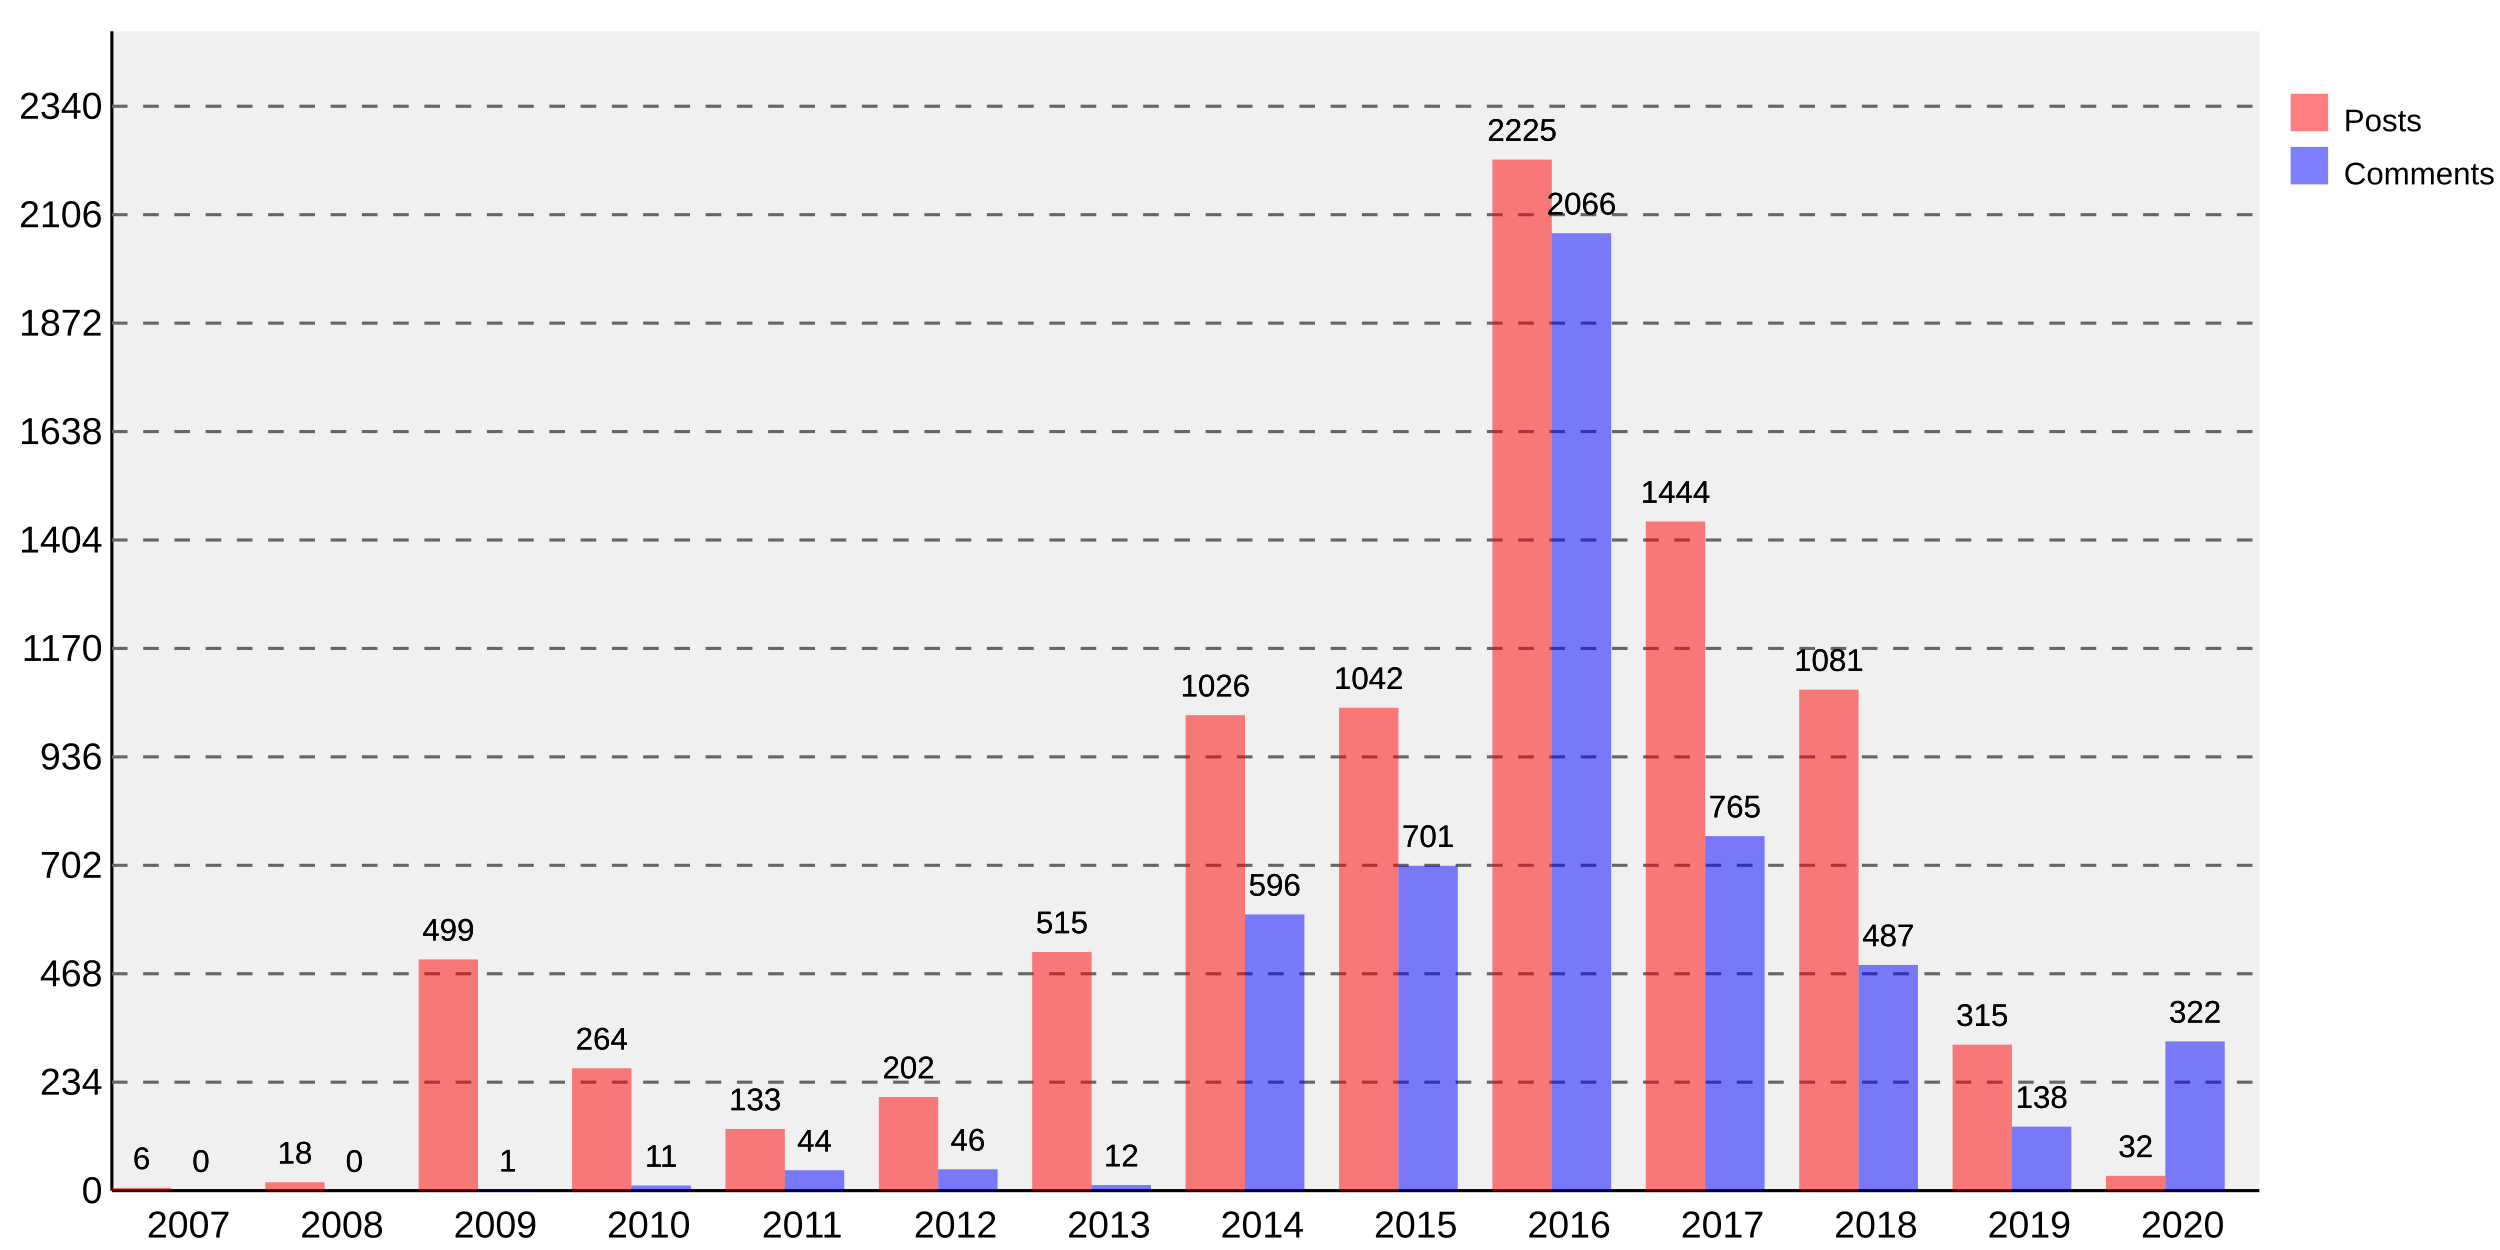
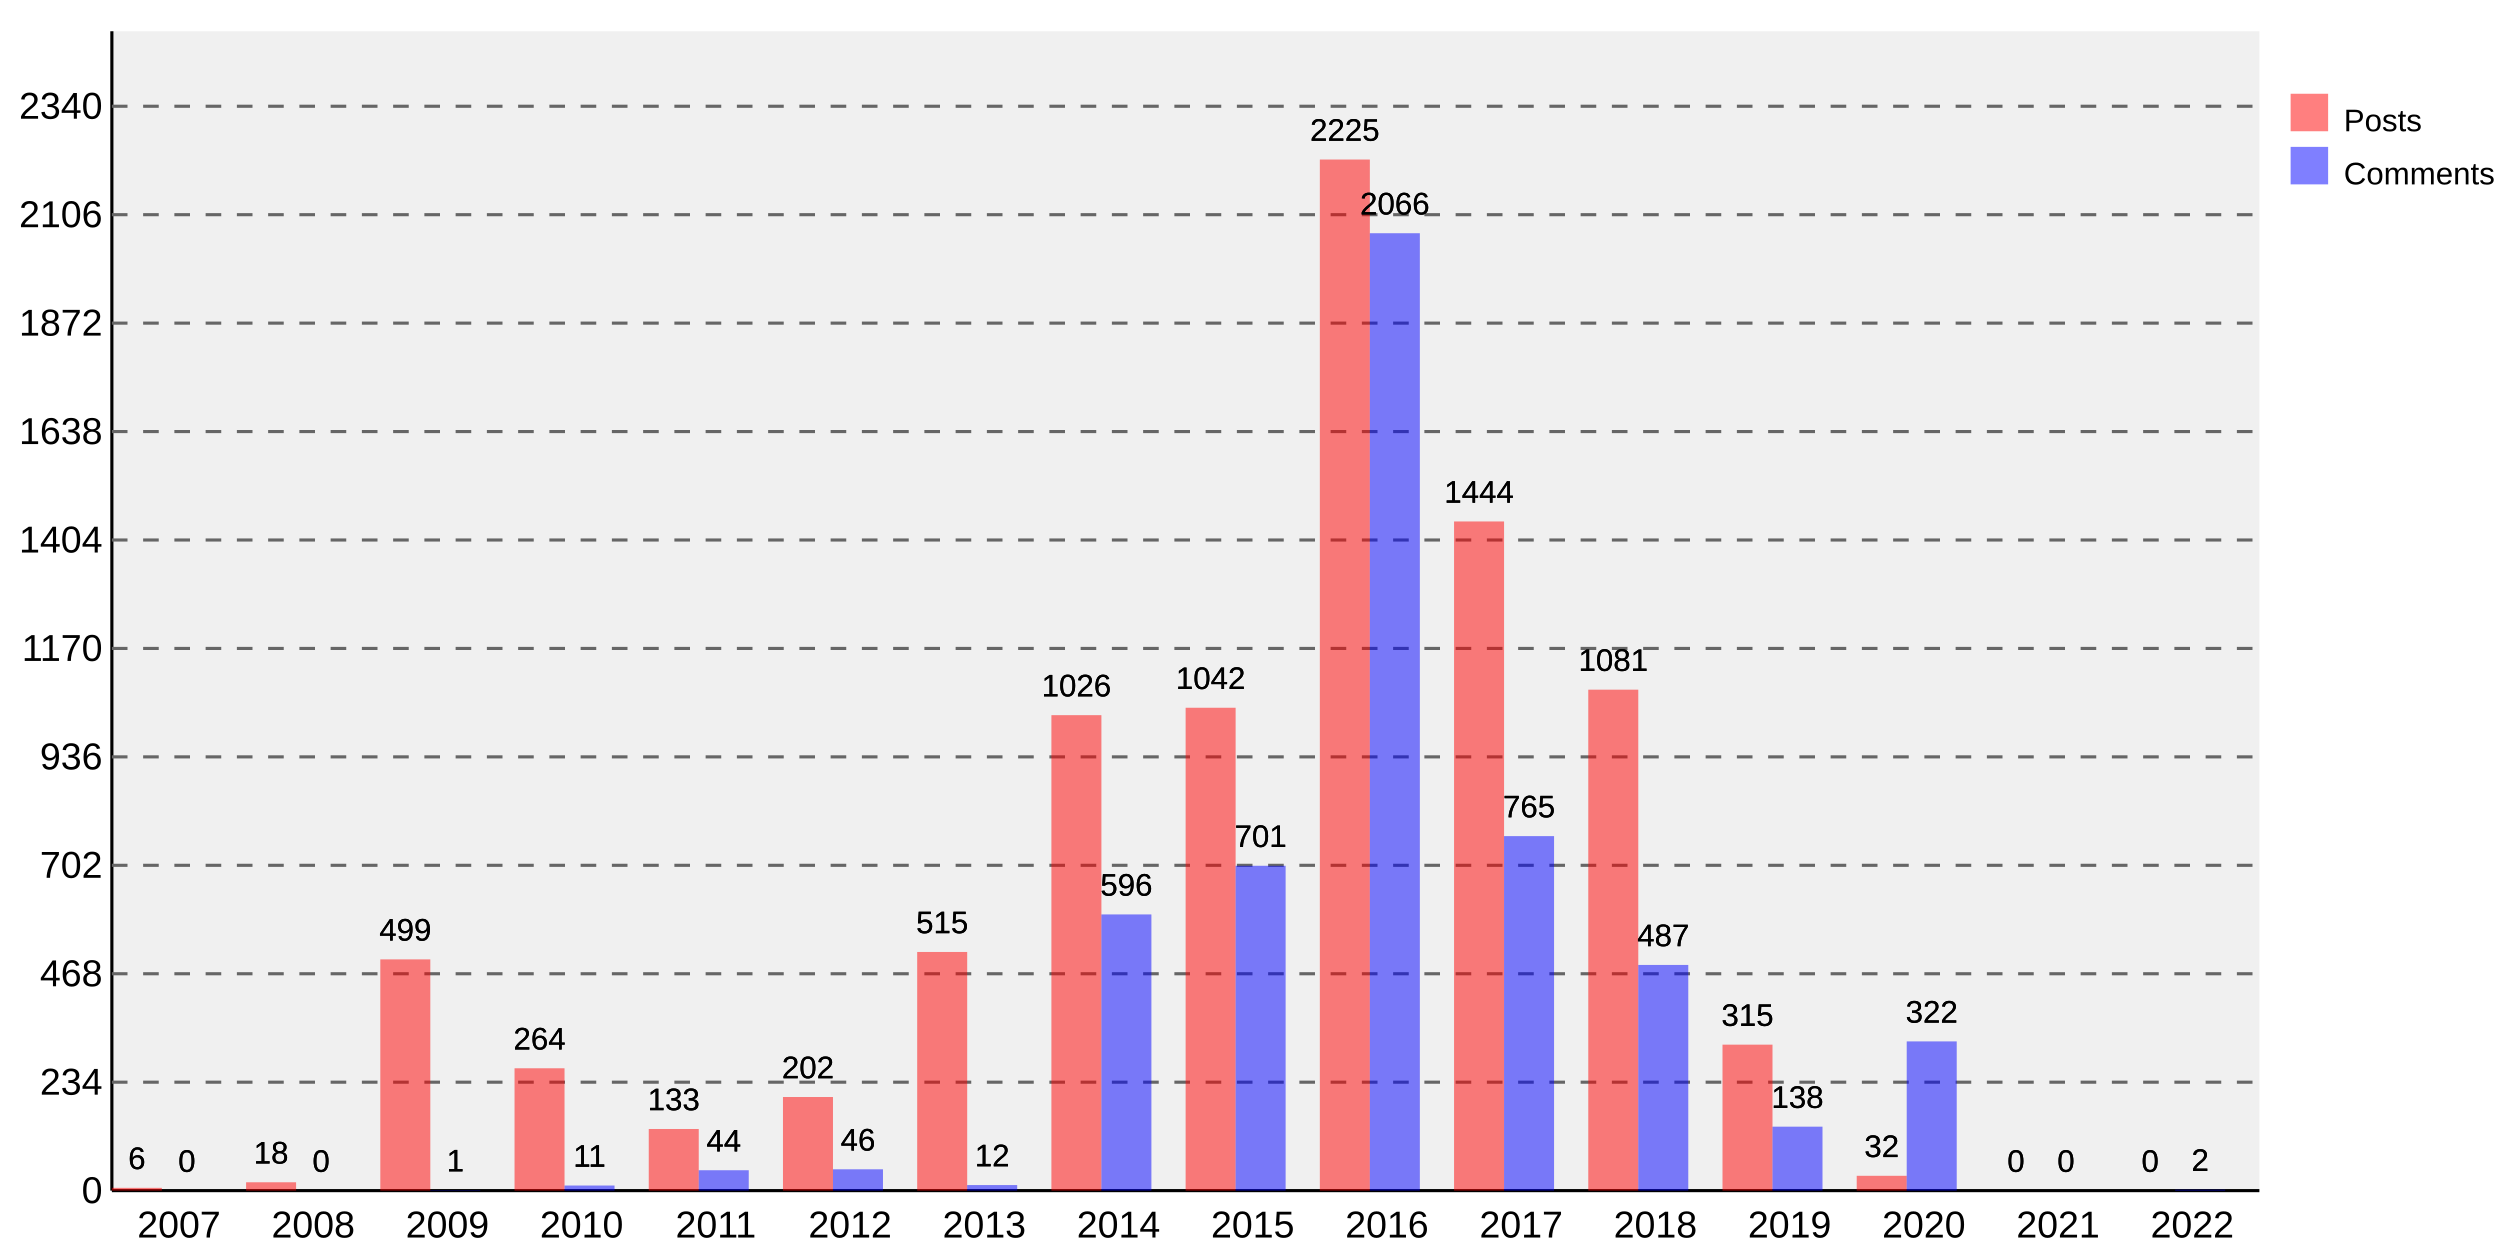
<svg xmlns="http://www.w3.org/2000/svg" viewBox="0 0 800 400">
  <defs>
    <style type="text/css">/*
Base styles for svg.charts.Graph
*/
.svgBackground {
    fill: #fff
    }
.graphBackground {
    fill: #f0f0f0
    }
/* graphs titles */
.mainTitle {
    text-anchor: middle;
    fill: #000;
    font-size: 16px;
    font-family: "Arial", sans-serif;
    font-weight: normal
    }
.subTitle {
    text-anchor: middle;
    fill: #999;
    font-size: 14px;
    font-family: "Arial", sans-serif;
    font-weight: normal
    }
.axis {
    stroke: #000;
    stroke-width: 1px
    }
.guideLines {
    stroke: #666;
    stroke-width: 1px;
    stroke-dasharray: 5, 5
    }
.xAxisLabels {
    text-anchor: middle;
    fill: #000;
    font-size: 12px;
    font-family: "Arial", sans-serif;
    font-weight: normal
    }
.yAxisLabels {
    text-anchor: end;
    fill: #000;
    font-size: 12px;
    font-family: "Arial", sans-serif;
    font-weight: normal
    }
.xAxisTitle {
    text-anchor: middle;
    fill: #f00;
    font-size: 14px;
    font-family: "Arial", sans-serif;
    font-weight: normal
    }
.yAxisTitle {
    fill: #f00;
    text-anchor: middle;
    font-size: 14px;
    font-family: "Arial", sans-serif;
    font-weight: normal
    }
.dataPointLabel {
    fill: #000;
    text-anchor: middle;
    font-size: 10px;
    font-family: "Arial", sans-serif;
    font-weight: normal
    }
.staggerGuideLine {
    fill: none;
    stroke: #000;
    stroke-width: 0.5px
    }
.keyText {
    fill: #000;
    text-anchor: start;
    font-size: 10px;
    font-family: "Arial", sans-serif;
    font-weight: normal
    }
/*
default fill styles for multiple datasets (probably only use a single
dataset on this graph though)
*/
.key1, .fill1 {
    fill: #f00;
    fill-opacity: 0.5;
    stroke: none;
    stroke-width: 0.5px
    }
.key2, .fill2 {
    fill: #00f;
    fill-opacity: 0.5;
    stroke: none;
    stroke-width: 1px
    }
.key3, .fill3 {
    fill: #0f0;
    fill-opacity: 0.5;
    stroke: none;
    stroke-width: 1px
    }
.key4, .fill4 {
    fill: #fc0;
    fill-opacity: 0.5;
    stroke: none;
    stroke-width: 1px
    }
.key5, .fill5 {
    fill: #0cf;
    fill-opacity: 0.5;
    stroke: none;
    stroke-width: 1px
    }
.key6, .fill6 {
    fill: #f0f;
    fill-opacity: 0.5;
    stroke: none;
    stroke-width: 1px
    }
.key7, .fill7 {
    fill: #0ff;
    fill-opacity: 0.5;
    stroke: none;
    stroke-width: 1px
    }
.key8, .fill8 {
    fill: #ff0;
    fill-opacity: 0.5;
    stroke: none;
    stroke-width: 1px
    }
.key9, .fill9 {
    fill: #c66;
    fill-opacity: 0.5;
    stroke: none;
    stroke-width: 1px
    }
.key10, .fill10 {
    fill: #639;
    fill-opacity: 0.5;
    stroke: none;
    stroke-width: 1px
    }
.key11, .fill11 {
    fill: #390;
    fill-opacity: 0.5;
    stroke: none;
    stroke-width: 1px
    }
.key12, .fill12 {
    fill: #96F;
    fill-opacity: 0.5;
    stroke: none;
    stroke-width: 1px
    }</style>
  </defs>
  <rect width="800" height="400" x="0" y="0" class="svgBackground" />
  <g transform="translate (35.8 10)">
    <rect x="0" y="0" width="687.2" height="371" class="graphBackground" />
    <path d="M 0 0 v371" class="axis" id="xAxis" />
    <path d="M 0 371 h687.2" class="axis" id="yAxis" />
-     <text class="xAxisLabels" x="24.543" y="386" style="text-anchor: middle">2007</text>
-     <text class="xAxisLabels" x="73.629" y="386" style="text-anchor: middle">2008</text>
-     <text class="xAxisLabels" x="122.714" y="386" style="text-anchor: middle">2009</text>
-     <text class="xAxisLabels" x="171.8" y="386" style="text-anchor: middle">2010</text>
-     <text class="xAxisLabels" x="220.886" y="386" style="text-anchor: middle">2011</text>
-     <text class="xAxisLabels" x="269.971" y="386" style="text-anchor: middle">2012</text>
-     <text class="xAxisLabels" x="319.057" y="386" style="text-anchor: middle">2013</text>
-     <text class="xAxisLabels" x="368.143" y="386" style="text-anchor: middle">2014</text>
-     <text class="xAxisLabels" x="417.229" y="386" style="text-anchor: middle">2015</text>
-     <text class="xAxisLabels" x="466.314" y="386" style="text-anchor: middle">2016</text>
-     <text class="xAxisLabels" x="515.4" y="386" style="text-anchor: middle">2017</text>
-     <text class="xAxisLabels" x="564.486" y="386" style="text-anchor: middle">2018</text>
-     <text class="xAxisLabels" x="613.571" y="386" style="text-anchor: middle">2019</text>
-     <text class="xAxisLabels" x="662.657" y="386" style="text-anchor: middle">2020</text>
+     <text class="xAxisLabels" x="21.475" y="386" style="text-anchor: middle">2007</text>
+     <text class="xAxisLabels" x="64.425" y="386" style="text-anchor: middle">2008</text>
+     <text class="xAxisLabels" x="107.375" y="386" style="text-anchor: middle">2009</text>
+     <text class="xAxisLabels" x="150.325" y="386" style="text-anchor: middle">2010</text>
+     <text class="xAxisLabels" x="193.275" y="386" style="text-anchor: middle">2011</text>
+     <text class="xAxisLabels" x="236.225" y="386" style="text-anchor: middle">2012</text>
+     <text class="xAxisLabels" x="279.175" y="386" style="text-anchor: middle">2013</text>
+     <text class="xAxisLabels" x="322.125" y="386" style="text-anchor: middle">2014</text>
+     <text class="xAxisLabels" x="365.075" y="386" style="text-anchor: middle">2015</text>
+     <text class="xAxisLabels" x="408.025" y="386" style="text-anchor: middle">2016</text>
+     <text class="xAxisLabels" x="450.975" y="386" style="text-anchor: middle">2017</text>
+     <text class="xAxisLabels" x="493.925" y="386" style="text-anchor: middle">2018</text>
+     <text class="xAxisLabels" x="536.875" y="386" style="text-anchor: middle">2019</text>
+     <text class="xAxisLabels" x="579.825" y="386" style="text-anchor: middle">2020</text>
+     <text class="xAxisLabels" x="622.775" y="386" style="text-anchor: middle">2021</text>
+     <text class="xAxisLabels" x="665.725" y="386" style="text-anchor: middle">2022</text>
    <text class="yAxisLabels" x="-3" y="375.0" style="text-anchor: end">0</text>
    <text class="yAxisLabels" x="-3" y="340.3" style="text-anchor: end">234</text>
    <text class="yAxisLabels" x="-3" y="305.6" style="text-anchor: end">468</text>
    <text class="yAxisLabels" x="-3" y="270.9" style="text-anchor: end">702</text>
    <text class="yAxisLabels" x="-3" y="236.2" style="text-anchor: end">936</text>
    <text class="yAxisLabels" x="-3" y="201.5" style="text-anchor: end">1170</text>
    <text class="yAxisLabels" x="-3" y="166.8" style="text-anchor: end">1404</text>
    <text class="yAxisLabels" x="-3" y="132.1" style="text-anchor: end">1638</text>
    <text class="yAxisLabels" x="-3" y="97.4" style="text-anchor: end">1872</text>
    <text class="yAxisLabels" x="-3" y="62.7" style="text-anchor: end">2106</text>
    <text class="yAxisLabels" x="-3" y="28.0" style="text-anchor: end">2340</text>
    <path d="M 0 336.3 h687.2" class="guideLines" />
    <path d="M 0 301.6 h687.2" class="guideLines" />
    <path d="M 0 266.9 h687.2" class="guideLines" />
    <path d="M 0 232.2 h687.2" class="guideLines" />
    <path d="M 0 197.5 h687.2" class="guideLines" />
    <path d="M 0 162.8 h687.2" class="guideLines" />
    <path d="M 0 128.1 h687.2" class="guideLines" />
    <path d="M 0 93.4 h687.2" class="guideLines" />
    <path d="M 0 58.7 h687.2" class="guideLines" />
    <path d="M 0 24.0 h687.2" class="guideLines" />
-     <rect x="0.0" y="370.11" width="19.0" height="0.89" class="fill1" />
-     <rect x="19.0" y="371.0" width="19.0" height="0.0" class="fill2" />
-     <rect x="49.086" y="368.331" width="19.0" height="2.669" class="fill1" />
-     <rect x="68.086" y="371.0" width="19.0" height="0.0" class="fill2" />
-     <rect x="98.171" y="297.003" width="19.0" height="73.997" class="fill1" />
-     <rect x="117.171" y="370.852" width="19.0" height="0.148" class="fill2" />
-     <rect x="147.257" y="331.851" width="19.0" height="39.149" class="fill1" />
-     <rect x="166.257" y="369.369" width="19.0" height="1.631" class="fill2" />
-     <rect x="196.343" y="351.277" width="19.0" height="19.723" class="fill1" />
-     <rect x="215.343" y="364.475" width="19.0" height="6.525" class="fill2" />
-     <rect x="245.429" y="341.045" width="19.0" height="29.955" class="fill1" />
-     <rect x="264.429" y="364.179" width="19.0" height="6.821" class="fill2" />
-     <rect x="294.514" y="294.63" width="19.0" height="76.37" class="fill1" />
-     <rect x="313.514" y="369.221" width="19.0" height="1.779" class="fill2" />
-     <rect x="343.6" y="218.854" width="19.0" height="152.146" class="fill1" />
-     <rect x="362.6" y="282.619" width="19.0" height="88.381" class="fill2" />
-     <rect x="392.686" y="216.481" width="19.0" height="154.519" class="fill1" />
-     <rect x="411.686" y="267.048" width="19.0" height="103.952" class="fill2" />
-     <rect x="441.771" y="41.053" width="19.0" height="329.947" class="fill1" />
-     <rect x="460.771" y="64.632" width="19.0" height="306.368" class="fill2" />
-     <rect x="490.857" y="156.868" width="19.0" height="214.132" class="fill1" />
-     <rect x="509.857" y="257.558" width="19.0" height="113.442" class="fill2" />
-     <rect x="539.943" y="210.698" width="19.0" height="160.302" class="fill1" />
-     <rect x="558.943" y="298.782" width="19.0" height="72.218" class="fill2" />
-     <rect x="589.029" y="324.288" width="19.0" height="46.712" class="fill1" />
-     <rect x="608.029" y="350.536" width="19.0" height="20.464" class="fill2" />
-     <rect x="638.114" y="366.255" width="19.0" height="4.745" class="fill1" />
-     <rect x="657.114" y="323.25" width="19.0" height="47.75" class="fill2" />
+     <rect x="0.0" y="370.11" width="16.0" height="0.89" class="fill1" />
+     <rect x="16.0" y="371.0" width="16.0" height="0.0" class="fill2" />
+     <rect x="42.95" y="368.331" width="16.0" height="2.669" class="fill1" />
+     <rect x="58.95" y="371.0" width="16.0" height="0.0" class="fill2" />
+     <rect x="85.9" y="297.003" width="16.0" height="73.997" class="fill1" />
+     <rect x="101.9" y="370.852" width="16.0" height="0.148" class="fill2" />
+     <rect x="128.85" y="331.851" width="16.0" height="39.149" class="fill1" />
+     <rect x="144.85" y="369.369" width="16.0" height="1.631" class="fill2" />
+     <rect x="171.8" y="351.277" width="16.0" height="19.723" class="fill1" />
+     <rect x="187.8" y="364.475" width="16.0" height="6.525" class="fill2" />
+     <rect x="214.75" y="341.045" width="16.0" height="29.955" class="fill1" />
+     <rect x="230.75" y="364.179" width="16.0" height="6.821" class="fill2" />
+     <rect x="257.7" y="294.63" width="16.0" height="76.37" class="fill1" />
+     <rect x="273.7" y="369.221" width="16.0" height="1.779" class="fill2" />
+     <rect x="300.65" y="218.854" width="16.0" height="152.146" class="fill1" />
+     <rect x="316.65" y="282.619" width="16.0" height="88.381" class="fill2" />
+     <rect x="343.6" y="216.481" width="16.0" height="154.519" class="fill1" />
+     <rect x="359.6" y="267.048" width="16.0" height="103.952" class="fill2" />
+     <rect x="386.55" y="41.053" width="16.0" height="329.947" class="fill1" />
+     <rect x="402.55" y="64.632" width="16.0" height="306.368" class="fill2" />
+     <rect x="429.5" y="156.868" width="16.0" height="214.132" class="fill1" />
+     <rect x="445.5" y="257.558" width="16.0" height="113.442" class="fill2" />
+     <rect x="472.45" y="210.698" width="16.0" height="160.302" class="fill1" />
+     <rect x="488.45" y="298.782" width="16.0" height="72.218" class="fill2" />
+     <rect x="515.4" y="324.288" width="16.0" height="46.712" class="fill1" />
+     <rect x="531.4" y="350.536" width="16.0" height="20.464" class="fill2" />
+     <rect x="558.35" y="366.255" width="16.0" height="4.745" class="fill1" />
+     <rect x="574.35" y="323.25" width="16.0" height="47.75" class="fill2" />
+     <rect x="601.3" y="371.0" width="16.0" height="0.0" class="fill1" />
+     <rect x="617.3" y="371.0" width="16.0" height="0.0" class="fill2" />
+     <rect x="644.25" y="371.0" width="16.0" height="0.0" class="fill1" />
+     <rect x="660.25" y="370.703" width="16.0" height="0.297" class="fill2" />
    <g>
-       <text x="9.5" y="364.11" class="dataPointLabel" style="None stroke: #fff; stroke-width: 2;">6</text>
-       <text x="9.5" y="364.11" class="dataPointLabel">6</text>
-       <text x="28.5" y="365.0" class="dataPointLabel" style="None stroke: #fff; stroke-width: 2;">0</text>
-       <text x="28.5" y="365.0" class="dataPointLabel">0</text>
-       <text x="58.586" y="362.331" class="dataPointLabel" style="None stroke: #fff; stroke-width: 2;">18</text>
-       <text x="58.586" y="362.331" class="dataPointLabel">18</text>
-       <text x="77.586" y="365.0" class="dataPointLabel" style="None stroke: #fff; stroke-width: 2;">0</text>
-       <text x="77.586" y="365.0" class="dataPointLabel">0</text>
-       <text x="107.671" y="291.003" class="dataPointLabel" style="None stroke: #fff; stroke-width: 2;">499</text>
-       <text x="107.671" y="291.003" class="dataPointLabel">499</text>
-       <text x="126.671" y="364.852" class="dataPointLabel" style="None stroke: #fff; stroke-width: 2;">1</text>
-       <text x="126.671" y="364.852" class="dataPointLabel">1</text>
-       <text x="156.757" y="325.851" class="dataPointLabel" style="None stroke: #fff; stroke-width: 2;">264</text>
-       <text x="156.757" y="325.851" class="dataPointLabel">264</text>
-       <text x="175.757" y="363.369" class="dataPointLabel" style="None stroke: #fff; stroke-width: 2;">11</text>
-       <text x="175.757" y="363.369" class="dataPointLabel">11</text>
-       <text x="205.843" y="345.277" class="dataPointLabel" style="None stroke: #fff; stroke-width: 2;">133</text>
-       <text x="205.843" y="345.277" class="dataPointLabel">133</text>
-       <text x="224.843" y="358.475" class="dataPointLabel" style="None stroke: #fff; stroke-width: 2;">44</text>
-       <text x="224.843" y="358.475" class="dataPointLabel">44</text>
-       <text x="254.929" y="335.045" class="dataPointLabel" style="None stroke: #fff; stroke-width: 2;">202</text>
-       <text x="254.929" y="335.045" class="dataPointLabel">202</text>
-       <text x="273.929" y="358.179" class="dataPointLabel" style="None stroke: #fff; stroke-width: 2;">46</text>
-       <text x="273.929" y="358.179" class="dataPointLabel">46</text>
-       <text x="304.014" y="288.63" class="dataPointLabel" style="None stroke: #fff; stroke-width: 2;">515</text>
-       <text x="304.014" y="288.63" class="dataPointLabel">515</text>
-       <text x="323.014" y="363.221" class="dataPointLabel" style="None stroke: #fff; stroke-width: 2;">12</text>
-       <text x="323.014" y="363.221" class="dataPointLabel">12</text>
-       <text x="353.1" y="212.854" class="dataPointLabel" style="None stroke: #fff; stroke-width: 2;">1026</text>
-       <text x="353.1" y="212.854" class="dataPointLabel">1026</text>
-       <text x="372.1" y="276.619" class="dataPointLabel" style="None stroke: #fff; stroke-width: 2;">596</text>
-       <text x="372.1" y="276.619" class="dataPointLabel">596</text>
-       <text x="402.186" y="210.481" class="dataPointLabel" style="None stroke: #fff; stroke-width: 2;">1042</text>
-       <text x="402.186" y="210.481" class="dataPointLabel">1042</text>
-       <text x="421.186" y="261.048" class="dataPointLabel" style="None stroke: #fff; stroke-width: 2;">701</text>
-       <text x="421.186" y="261.048" class="dataPointLabel">701</text>
-       <text x="451.271" y="35.053" class="dataPointLabel" style="None stroke: #fff; stroke-width: 2;">2225</text>
-       <text x="451.271" y="35.053" class="dataPointLabel">2225</text>
-       <text x="470.271" y="58.632" class="dataPointLabel" style="None stroke: #fff; stroke-width: 2;">2066</text>
-       <text x="470.271" y="58.632" class="dataPointLabel">2066</text>
-       <text x="500.357" y="150.868" class="dataPointLabel" style="None stroke: #fff; stroke-width: 2;">1444</text>
-       <text x="500.357" y="150.868" class="dataPointLabel">1444</text>
-       <text x="519.357" y="251.558" class="dataPointLabel" style="None stroke: #fff; stroke-width: 2;">765</text>
-       <text x="519.357" y="251.558" class="dataPointLabel">765</text>
-       <text x="549.443" y="204.698" class="dataPointLabel" style="None stroke: #fff; stroke-width: 2;">1081</text>
-       <text x="549.443" y="204.698" class="dataPointLabel">1081</text>
-       <text x="568.443" y="292.782" class="dataPointLabel" style="None stroke: #fff; stroke-width: 2;">487</text>
-       <text x="568.443" y="292.782" class="dataPointLabel">487</text>
-       <text x="598.529" y="318.288" class="dataPointLabel" style="None stroke: #fff; stroke-width: 2;">315</text>
-       <text x="598.529" y="318.288" class="dataPointLabel">315</text>
-       <text x="617.529" y="344.536" class="dataPointLabel" style="None stroke: #fff; stroke-width: 2;">138</text>
-       <text x="617.529" y="344.536" class="dataPointLabel">138</text>
-       <text x="647.614" y="360.255" class="dataPointLabel" style="None stroke: #fff; stroke-width: 2;">32</text>
-       <text x="647.614" y="360.255" class="dataPointLabel">32</text>
-       <text x="666.614" y="317.25" class="dataPointLabel" style="None stroke: #fff; stroke-width: 2;">322</text>
-       <text x="666.614" y="317.25" class="dataPointLabel">322</text>
+       <text x="8.0" y="364.11" class="dataPointLabel" style="None stroke: #fff; stroke-width: 2;">6</text>
+       <text x="8.0" y="364.11" class="dataPointLabel">6</text>
+       <text x="24.0" y="365.0" class="dataPointLabel" style="None stroke: #fff; stroke-width: 2;">0</text>
+       <text x="24.0" y="365.0" class="dataPointLabel">0</text>
+       <text x="50.95" y="362.331" class="dataPointLabel" style="None stroke: #fff; stroke-width: 2;">18</text>
+       <text x="50.95" y="362.331" class="dataPointLabel">18</text>
+       <text x="66.95" y="365.0" class="dataPointLabel" style="None stroke: #fff; stroke-width: 2;">0</text>
+       <text x="66.95" y="365.0" class="dataPointLabel">0</text>
+       <text x="93.9" y="291.003" class="dataPointLabel" style="None stroke: #fff; stroke-width: 2;">499</text>
+       <text x="93.9" y="291.003" class="dataPointLabel">499</text>
+       <text x="109.9" y="364.852" class="dataPointLabel" style="None stroke: #fff; stroke-width: 2;">1</text>
+       <text x="109.9" y="364.852" class="dataPointLabel">1</text>
+       <text x="136.85" y="325.851" class="dataPointLabel" style="None stroke: #fff; stroke-width: 2;">264</text>
+       <text x="136.85" y="325.851" class="dataPointLabel">264</text>
+       <text x="152.85" y="363.369" class="dataPointLabel" style="None stroke: #fff; stroke-width: 2;">11</text>
+       <text x="152.85" y="363.369" class="dataPointLabel">11</text>
+       <text x="179.8" y="345.277" class="dataPointLabel" style="None stroke: #fff; stroke-width: 2;">133</text>
+       <text x="179.8" y="345.277" class="dataPointLabel">133</text>
+       <text x="195.8" y="358.475" class="dataPointLabel" style="None stroke: #fff; stroke-width: 2;">44</text>
+       <text x="195.8" y="358.475" class="dataPointLabel">44</text>
+       <text x="222.75" y="335.045" class="dataPointLabel" style="None stroke: #fff; stroke-width: 2;">202</text>
+       <text x="222.75" y="335.045" class="dataPointLabel">202</text>
+       <text x="238.75" y="358.179" class="dataPointLabel" style="None stroke: #fff; stroke-width: 2;">46</text>
+       <text x="238.75" y="358.179" class="dataPointLabel">46</text>
+       <text x="265.7" y="288.63" class="dataPointLabel" style="None stroke: #fff; stroke-width: 2;">515</text>
+       <text x="265.7" y="288.63" class="dataPointLabel">515</text>
+       <text x="281.7" y="363.221" class="dataPointLabel" style="None stroke: #fff; stroke-width: 2;">12</text>
+       <text x="281.7" y="363.221" class="dataPointLabel">12</text>
+       <text x="308.65" y="212.854" class="dataPointLabel" style="None stroke: #fff; stroke-width: 2;">1026</text>
+       <text x="308.65" y="212.854" class="dataPointLabel">1026</text>
+       <text x="324.65" y="276.619" class="dataPointLabel" style="None stroke: #fff; stroke-width: 2;">596</text>
+       <text x="324.65" y="276.619" class="dataPointLabel">596</text>
+       <text x="351.6" y="210.481" class="dataPointLabel" style="None stroke: #fff; stroke-width: 2;">1042</text>
+       <text x="351.6" y="210.481" class="dataPointLabel">1042</text>
+       <text x="367.6" y="261.048" class="dataPointLabel" style="None stroke: #fff; stroke-width: 2;">701</text>
+       <text x="367.6" y="261.048" class="dataPointLabel">701</text>
+       <text x="394.55" y="35.053" class="dataPointLabel" style="None stroke: #fff; stroke-width: 2;">2225</text>
+       <text x="394.55" y="35.053" class="dataPointLabel">2225</text>
+       <text x="410.55" y="58.632" class="dataPointLabel" style="None stroke: #fff; stroke-width: 2;">2066</text>
+       <text x="410.55" y="58.632" class="dataPointLabel">2066</text>
+       <text x="437.5" y="150.868" class="dataPointLabel" style="None stroke: #fff; stroke-width: 2;">1444</text>
+       <text x="437.5" y="150.868" class="dataPointLabel">1444</text>
+       <text x="453.5" y="251.558" class="dataPointLabel" style="None stroke: #fff; stroke-width: 2;">765</text>
+       <text x="453.5" y="251.558" class="dataPointLabel">765</text>
+       <text x="480.45" y="204.698" class="dataPointLabel" style="None stroke: #fff; stroke-width: 2;">1081</text>
+       <text x="480.45" y="204.698" class="dataPointLabel">1081</text>
+       <text x="496.45" y="292.782" class="dataPointLabel" style="None stroke: #fff; stroke-width: 2;">487</text>
+       <text x="496.45" y="292.782" class="dataPointLabel">487</text>
+       <text x="523.4" y="318.288" class="dataPointLabel" style="None stroke: #fff; stroke-width: 2;">315</text>
+       <text x="523.4" y="318.288" class="dataPointLabel">315</text>
+       <text x="539.4" y="344.536" class="dataPointLabel" style="None stroke: #fff; stroke-width: 2;">138</text>
+       <text x="539.4" y="344.536" class="dataPointLabel">138</text>
+       <text x="566.35" y="360.255" class="dataPointLabel" style="None stroke: #fff; stroke-width: 2;">32</text>
+       <text x="566.35" y="360.255" class="dataPointLabel">32</text>
+       <text x="582.35" y="317.25" class="dataPointLabel" style="None stroke: #fff; stroke-width: 2;">322</text>
+       <text x="582.35" y="317.25" class="dataPointLabel">322</text>
+       <text x="609.3" y="365.0" class="dataPointLabel" style="None stroke: #fff; stroke-width: 2;">0</text>
+       <text x="609.3" y="365.0" class="dataPointLabel">0</text>
+       <text x="625.3" y="365.0" class="dataPointLabel" style="None stroke: #fff; stroke-width: 2;">0</text>
+       <text x="625.3" y="365.0" class="dataPointLabel">0</text>
+       <text x="652.25" y="365.0" class="dataPointLabel" style="None stroke: #fff; stroke-width: 2;">0</text>
+       <text x="652.25" y="365.0" class="dataPointLabel">0</text>
+       <text x="668.25" y="364.703" class="dataPointLabel" style="None stroke: #fff; stroke-width: 2;">2</text>
+       <text x="668.25" y="364.703" class="dataPointLabel">2</text>
    </g>
  </g>
  <g transform="translate(733 30)">
    <rect x="0" y="0" width="12" height="12" class="key1" />
    <text x="17" y="12" class="keyText">Posts</text>
    <rect x="0" y="17" width="12" height="12" class="key2" />
    <text x="17" y="29" class="keyText">Comments</text>
  </g>
</svg>
